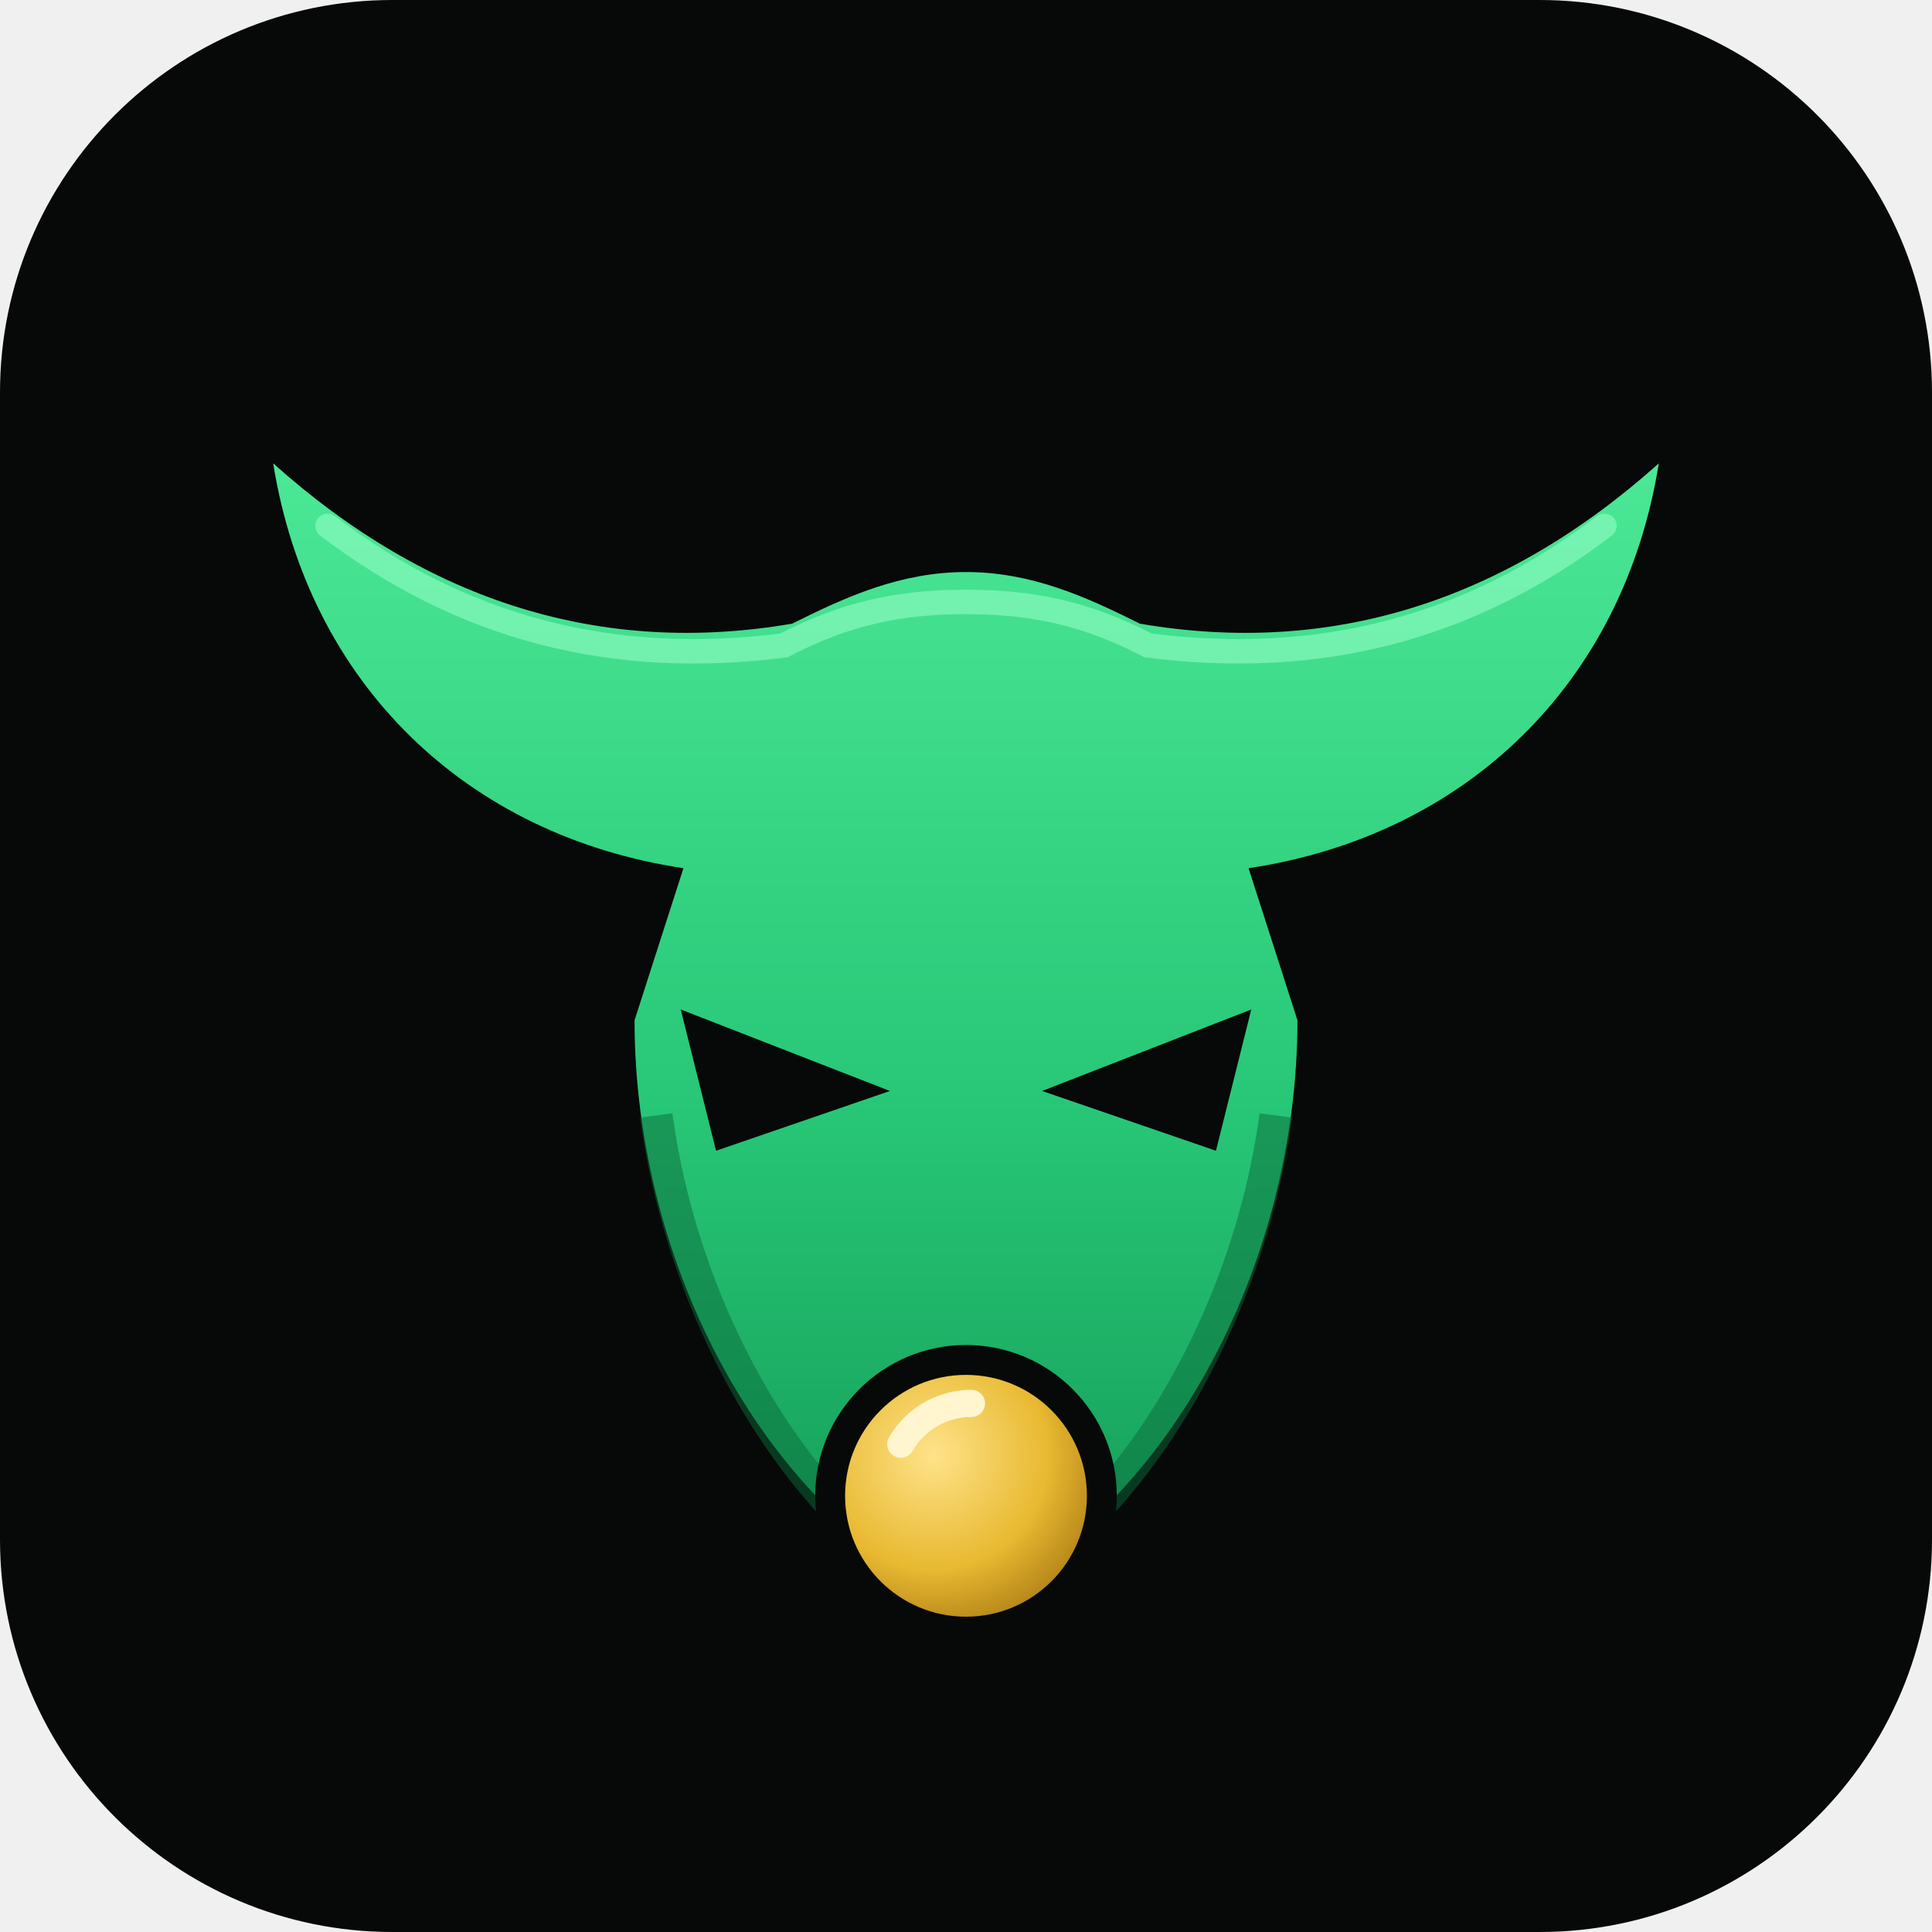
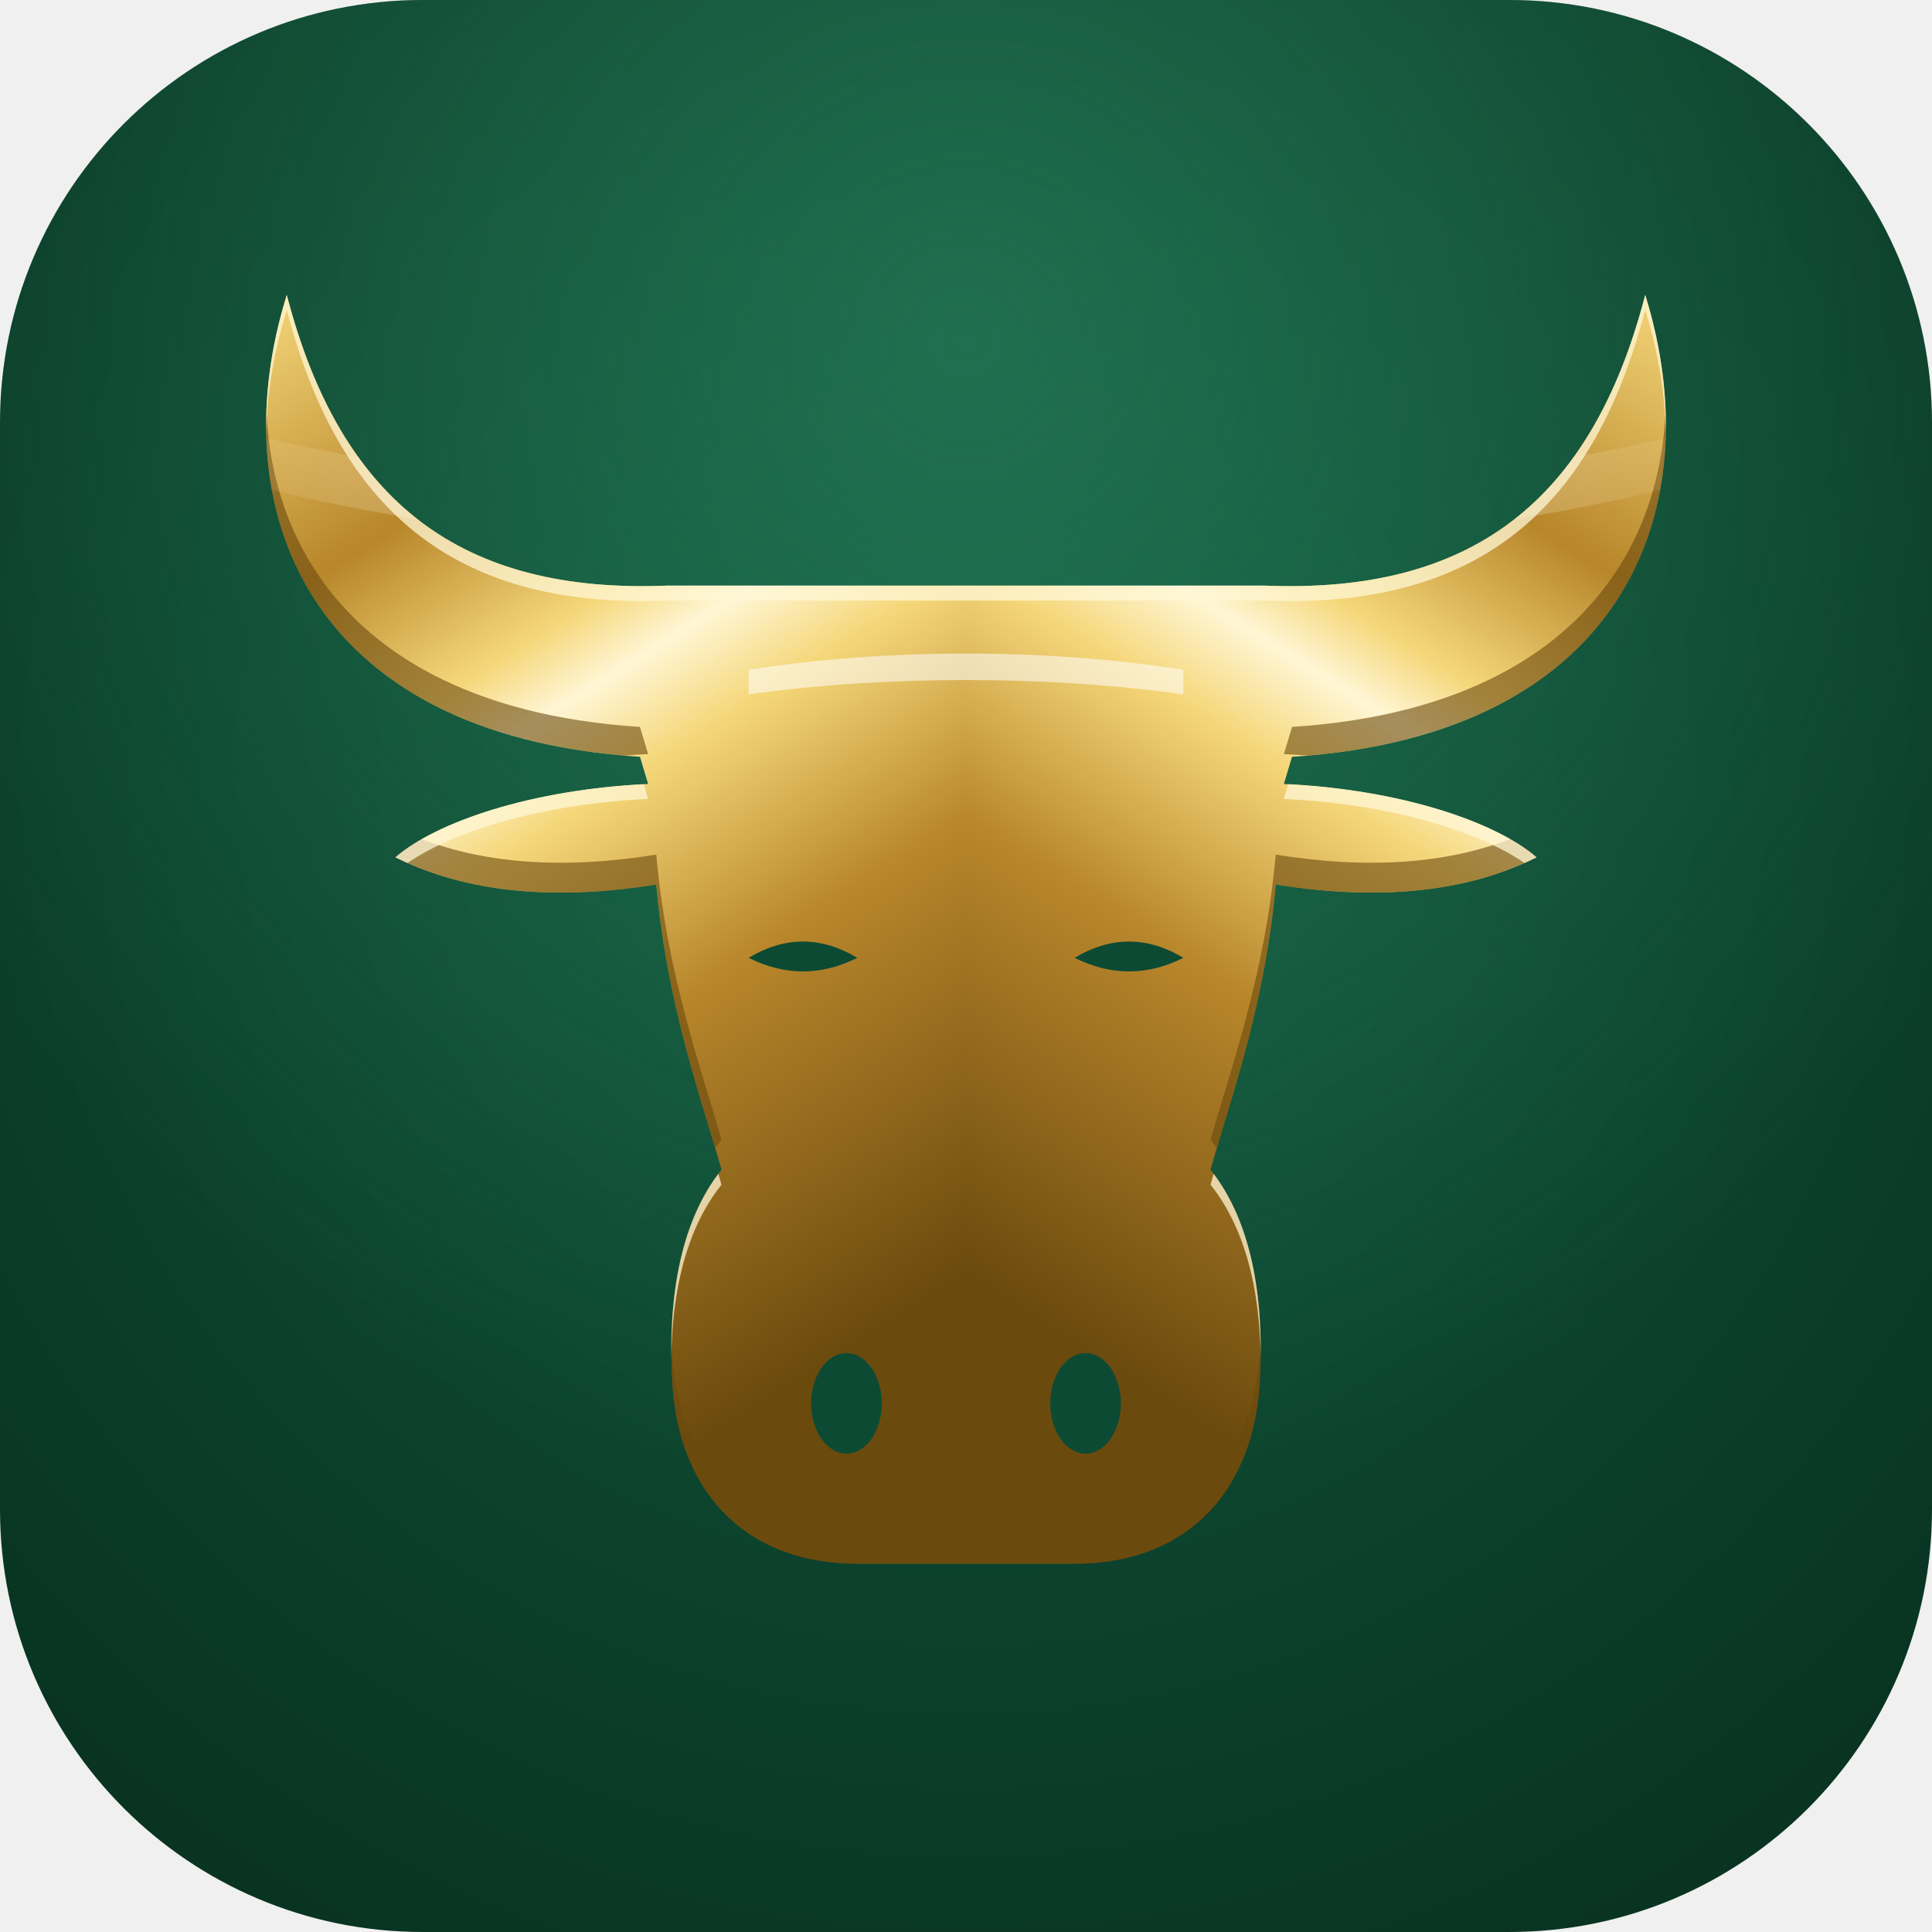
<svg xmlns="http://www.w3.org/2000/svg" viewBox="0 0 64 64">
  <defs>
-     <linearGradient id="g" x1="0" y1="0" x2="0" y2="1">
-       <stop offset="0" stop-color="#4BE896" />
-       <stop offset=".55" stop-color="#28C878" />
-       <stop offset="1" stop-color="#139A55" />
+     <linearGradient id="au" x1="0" y1="0" x2=".35" y2="1">
+       <stop offset="0" stop-color="#F5D77A" />
+       <stop offset=".22" stop-color="#B8862B" />
+       <stop offset=".36" stop-color="#F5D77A" />
+       <stop offset=".42" stop-color="#FFF6D5" />
+       <stop offset=".5" stop-color="#F5D77A" />
+       <stop offset=".68" stop-color="#B8862B" />
+       <stop offset="1" stop-color="#6B4A0E" />
    </linearGradient>
-     <radialGradient id="c" cx=".38" cy=".35" r=".7">
-       <stop offset="0" stop-color="#FFE38A" />
-       <stop offset=".6" stop-color="#E8B931" />
-       <stop offset="1" stop-color="#A97A12" />
+     <linearGradient id="hl" x1="0" y1="0" x2="1" y2="0">
+       <stop offset="0" stop-color="#FFF6D5" stop-opacity="0" />
+       <stop offset=".5" stop-color="#FFFFFF" stop-opacity=".85" />
+       <stop offset="1" stop-color="#FFF6D5" stop-opacity="0" />
+     </linearGradient>
+     <radialGradient id="sh" cx=".5" cy=".18" r=".6">
+       <stop offset="0" stop-color="#2E8C66" stop-opacity=".55" />
+       <stop offset="1" stop-color="#2E8C66" stop-opacity="0" />
    </radialGradient>
-     <clipPath id="h">
-       <path id="hp" d="M32 18.5C29.6 18.5 27.6 19.4 25.6 20.4C18.6 21.6 12.2 19.6 6.5 14.5C7.8 22.6 13.6 28.2 21.6 29.4L19.8 35C19.8 44 24.6 53.2 32 56.5" />
+     <radialGradient id="em" cx=".5" cy=".4" r=".75">
+       <stop offset="0" stop-color="#11593E" />
+       <stop offset="1" stop-color="#08301F" />
+     </radialGradient>
+   </defs>
+   <rect width="64" height="64" rx="14" fill="url(#em)" />
+   <rect width="64" height="64" rx="14" fill="url(#sh)" />
+   <g transform="translate(32 32) scale(0.9) translate(-32 -33.5)">
+     <path d="M32 19.5 L21 19.5 C13.5 19.8 9 16.5 7 8.8 C4.6 16.5 7.6 25 20 25.8 L20.3 26.8 C16 27 12.5 28.2 11 29.5 C14 31 17.5 31 20.6 30.5 C21 35 22.3 38.5 23 41 C21.4 43 21 46 21.2 49 C21.5 53 24 55.5 28 55.5 L32 55.5 Z" fill="url(#au)" />
+     <path d="M32 19.5 L21 19.5 C13.5 19.8 9 16.5 7 8.8 C4.6 16.5 7.6 25 20 25.8 L20.3 26.8 C16 27 12.5 28.2 11 29.5 C14 31 17.5 31 20.6 30.5 C21 35 22.3 38.5 23 41 C21.4 43 21 46 21.2 49 C21.5 53 24 55.5 28 55.5 L32 55.5 Z" fill="url(#au)" transform="matrix(-1 0 0 1 64 0)" />
+     <clipPath id="bc">
+       <path d="M32 19.5 L21 19.5 C13.5 19.8 9 16.5 7 8.8 C4.6 16.5 7.6 25 20 25.8 L20.3 26.8 C16 27 12.5 28.2 11 29.5 C14 31 17.5 31 20.6 30.5 C21 35 22.3 38.5 23 41 C21.4 43 21 46 21.2 49 C21.5 53 24 55.5 28 55.5 L32 55.5 Z" />
+       <path d="M32 19.5 L21 19.5 C13.5 19.8 9 16.5 7 8.8 C4.6 16.5 7.6 25 20 25.8 L20.3 26.8 C16 27 12.5 28.2 11 29.5 C14 31 17.5 31 20.6 30.5 C21 35 22.3 38.5 23 41 C21.4 43 21 46 21.2 49 C21.5 53 24 55.5 28 55.5 L32 55.5 Z" transform="matrix(-1 0 0 1 64 0)" />
    </clipPath>
-   </defs>
-   <rect width="64" height="64" rx="13" fill="#070908" />
-   <g transform="translate(32 32) scale(0.9) translate(-32 -33)">
-     <g id="head">
-       <path d="M32 18.5C29.6 18.5 27.6 19.4 25.6 20.4C18.6 21.6 12.2 19.6 6.5 14.5C7.8 22.6 13.6 28.2 21.6 29.4L19.8 35C19.8 44 24.6 53.2 32 56.5L32 18.5Z" fill="url(#g)" />
-       <path d="M32 18.5C29.6 18.5 27.6 19.4 25.6 20.4C18.6 21.6 12.2 19.6 6.5 14.5C7.8 22.6 13.6 28.2 21.6 29.4L19.8 35C19.8 44 24.6 53.2 32 56.5L32 18.5Z" fill="url(#g)" transform="matrix(-1 0 0 1 64 0)" />
+     <g clip-path="url(#bc)">
+       <path d="M-10 -10H74V74H-10Z M32 19.5 L21 19.5 C13.5 19.8 9 16.5 7 8.8 C4.6 16.5 7.6 25 20 25.8 L20.3 26.8 C16 27 12.5 28.2 11 29.5 C14 31 17.5 31 20.6 30.5 C21 35 22.3 38.5 23 41 C21.4 43 21 46 21.2 49 C21.5 53 24 55.5 28 55.5 L32 55.5 Z M 32 19.5 L 43 19.5 C 50.5 19.8 55 16.5 57 8.8 C 59.4 16.5 56.4 25 44 25.8 L 43.7 26.8 C 48 27 51.5 28.2 53 29.5 C 50 31 46.5 31 43.4 30.5 C 43 35 41.7 38.5 41 41 C 42.6 43 43 46 42.8 49 C 42.5 53 40 55.5 36 55.5 L 32 55.5 Z" fill-rule="evenodd" fill="#6B4A0E" fill-opacity=".6" transform="translate(0 -1.1)" />
+       <path d="M-10 -10H74V74H-10Z M32 19.5 L21 19.5 C13.5 19.8 9 16.5 7 8.8 C4.6 16.5 7.6 25 20 25.8 L20.3 26.8 C16 27 12.5 28.2 11 29.5 C14 31 17.5 31 20.6 30.5 C21 35 22.3 38.5 23 41 C21.4 43 21 46 21.2 49 C21.5 53 24 55.5 28 55.5 L32 55.5 Z M 32 19.5 L 43 19.5 C 50.5 19.8 55 16.5 57 8.8 C 59.4 16.5 56.4 25 44 25.8 L 43.7 26.8 C 48 27 51.5 28.2 53 29.5 C 50 31 46.5 31 43.4 30.5 C 43 35 41.7 38.5 41 41 C 42.6 43 43 46 42.8 49 C 42.5 53 40 55.5 36 55.5 L 32 55.5 Z" fill-rule="evenodd" fill="#FFF6D5" fill-opacity=".75" transform="translate(0 .55)" />
+       <path d="M4 13.5 C18 17.5 46 17.5 60 13.5 L60 15.3 C46 19.6 18 19.6 4 15.3 Z" fill="url(#hl)" />
+       <path d="M24 22.6 C29 21.8 35 21.8 40 22.6 L40 23.5 C35 22.8 29 22.8 24 23.5 Z" fill="#FFFFFF" fill-opacity=".55" />
    </g>
-     <path d="M8.5 16.8C13.5 20.6 19 22 25.3 21.2 27.6 20 29.6 19.6 32 19.6 34.4 19.6 36.4 20 38.7 21.2 45 22 50.5 20.6 55.5 16.8" fill="none" stroke="#9BFFC9" stroke-opacity=".55" stroke-width=".9" stroke-linecap="round" />
-     <path d="M21.5 34.6 29.2 37.6 22.8 39.8Z M42.5 34.6 34.8 37.6 41.2 39.8Z" fill="#070908" />
-     <path d="M32 56.5C26 53.8 21.6 46 20.6 38.5" fill="none" stroke="#0B6B3A" stroke-opacity=".5" stroke-width="1.2" />
-     <path d="M32 56.5C38 53.8 42.4 46 43.4 38.5" fill="none" stroke="#0B6B3A" stroke-opacity=".5" stroke-width="1.2" />
-     <circle cx="32" cy="52.5" r="5" fill="url(#c)" stroke="#070908" stroke-width="1.1" />
-     <path d="M29.6 50.6a3 3 0 0 1 2.6-1.5" fill="none" stroke="#FFF6D0" stroke-width="1" stroke-linecap="round" />
+     <ellipse cx="27.6" cy="49.6" rx="1.3" ry="1.85" fill="#0D4A33" />
+     <ellipse cx="36.4" cy="49.6" rx="1.3" ry="1.85" fill="#0D4A33" />
+     <path d="M24 33.2 Q26 32 28 33.2 Q26 34.2 24 33.2Z M40 33.2 Q38 32 36 33.2 Q38 34.2 40 33.2Z" fill="#0D4A33" />
  </g>
</svg>
